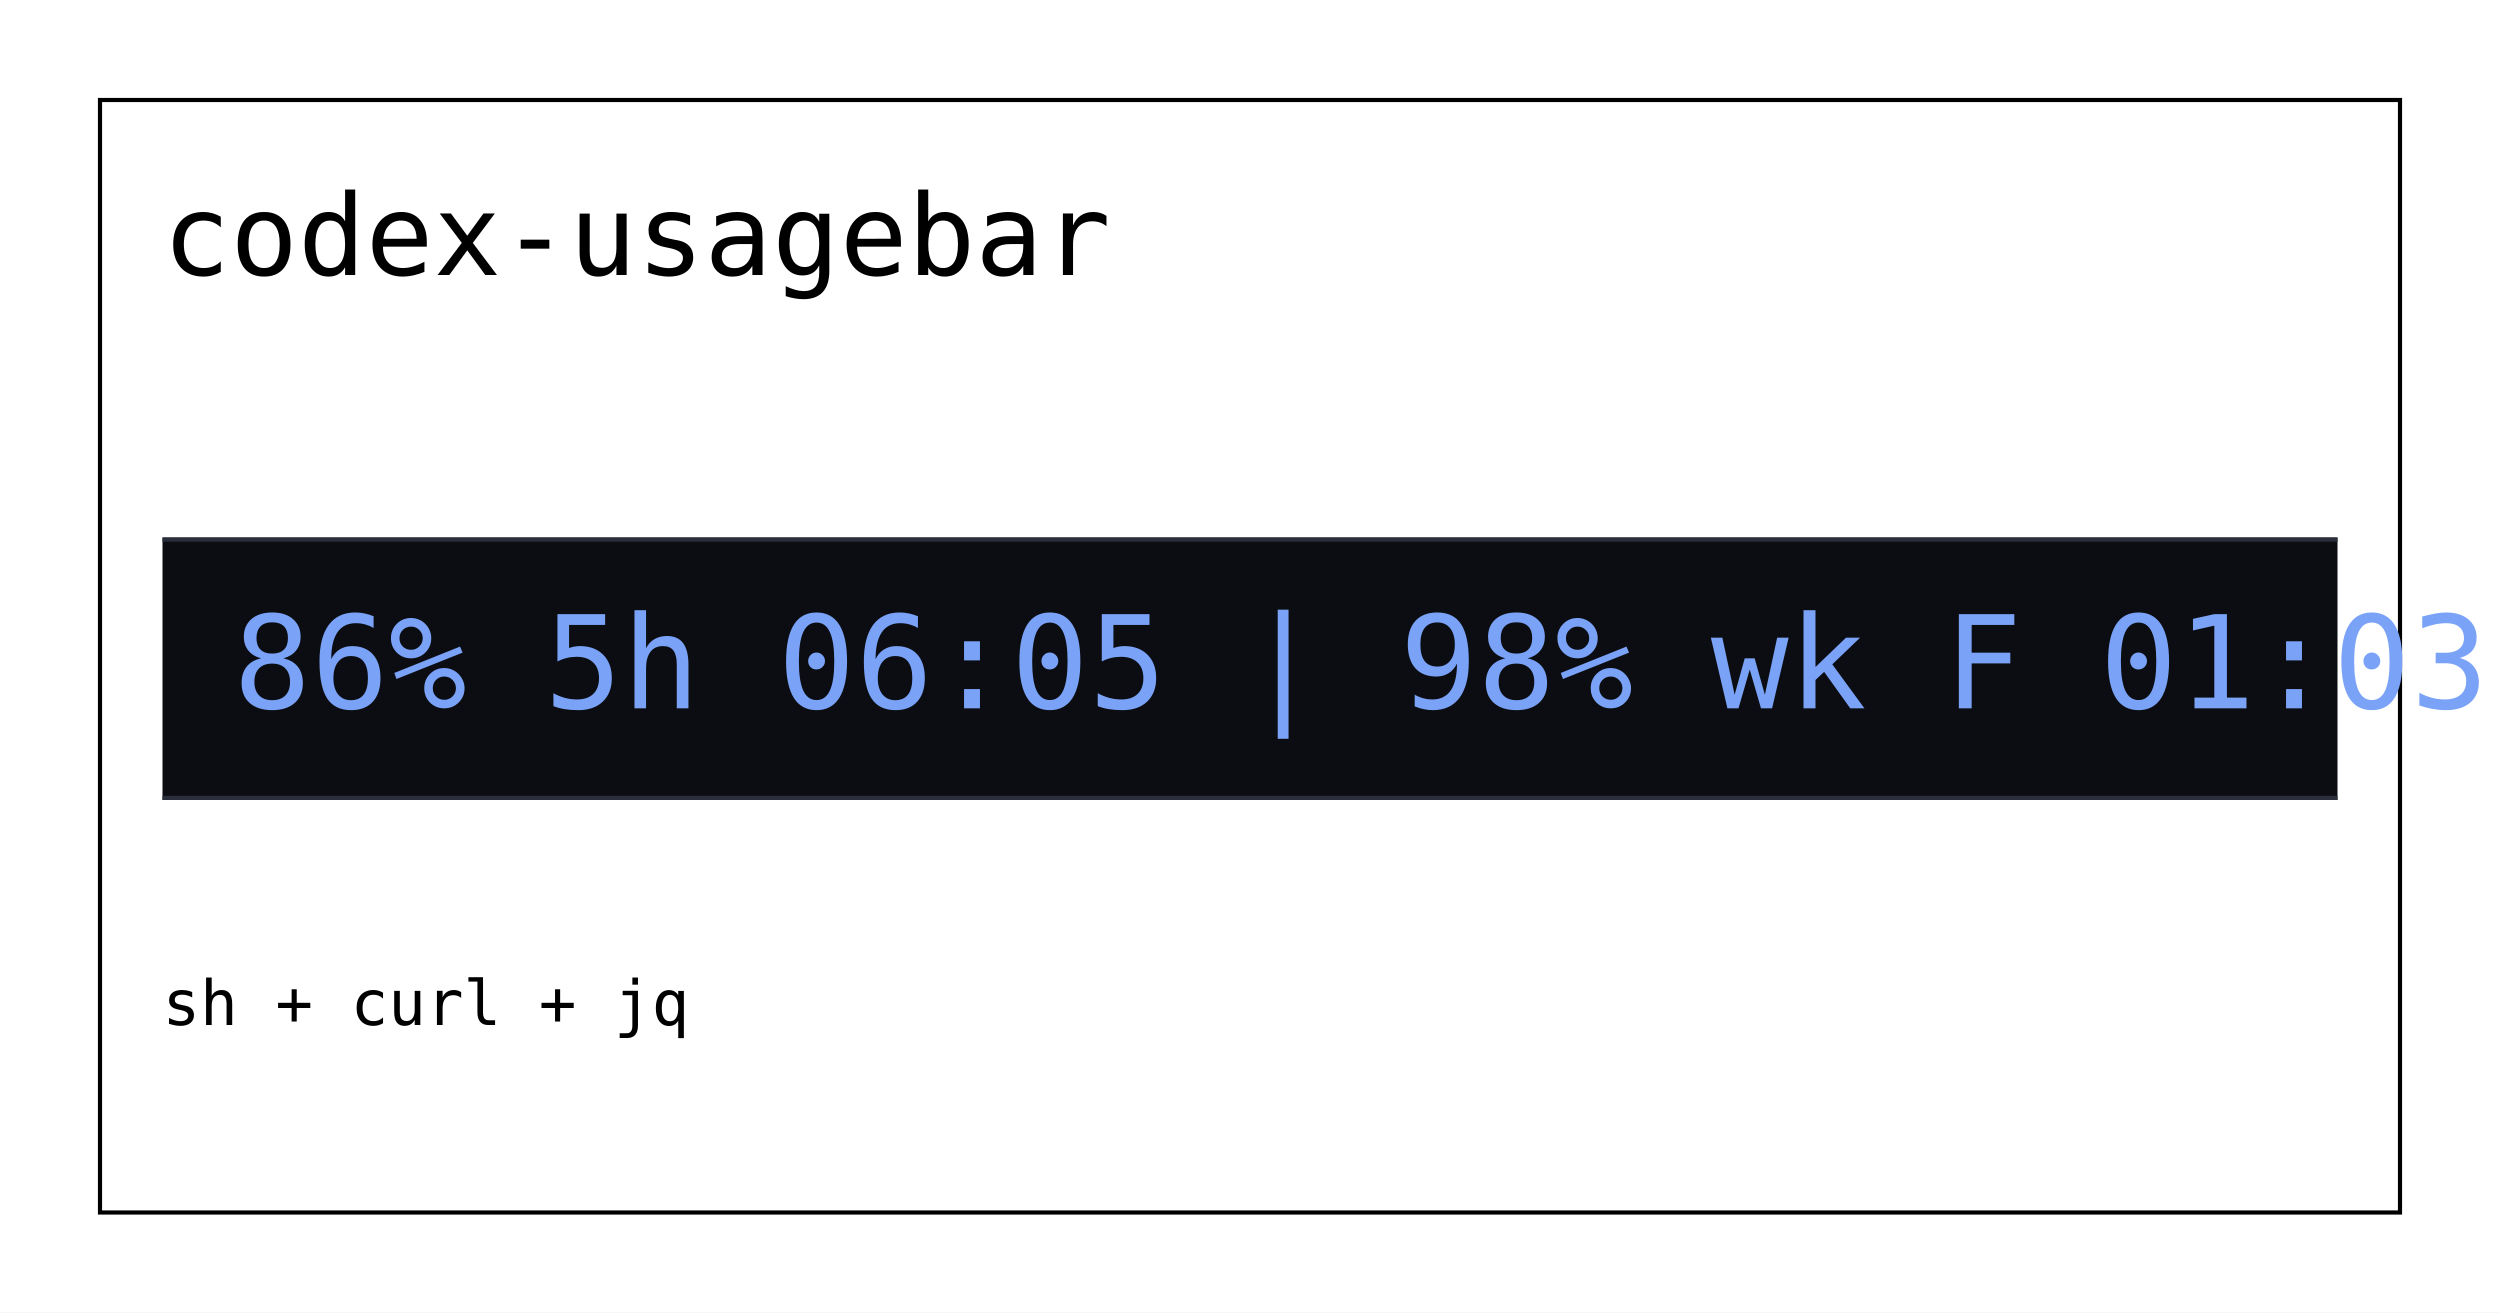
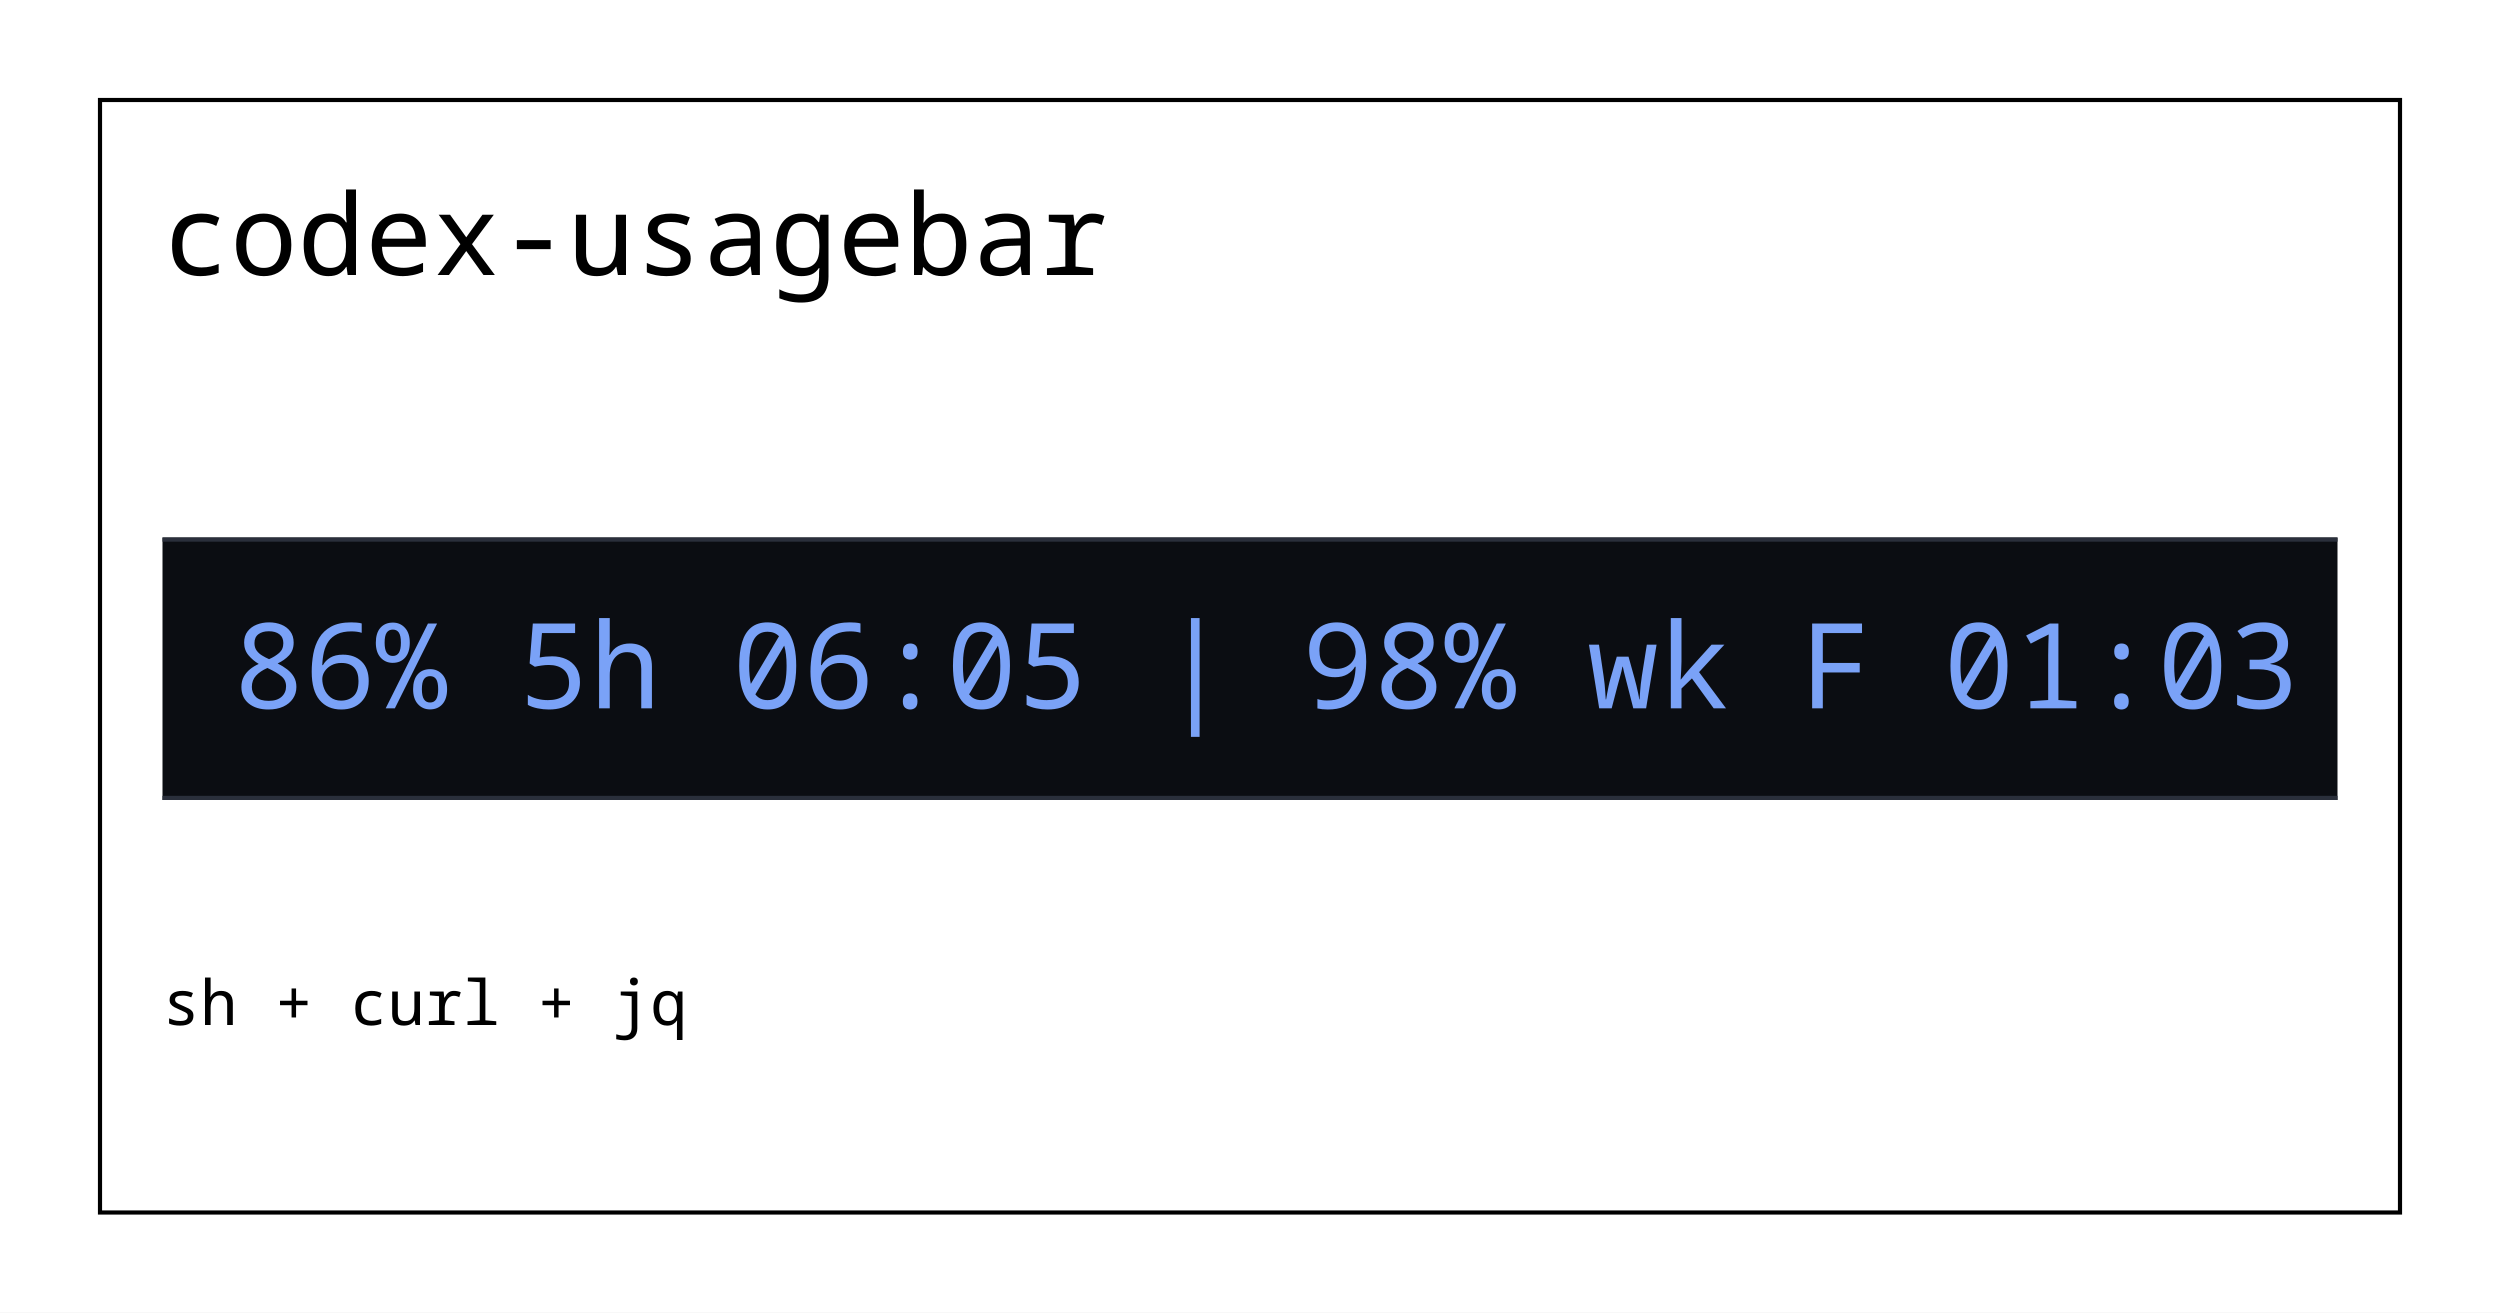
<svg xmlns="http://www.w3.org/2000/svg" width="1200" height="630" viewBox="0 0 1200 630">
  <rect width="1200" height="630" fill="#ffffff" />
  <rect x="48" y="48" width="1104" height="534" fill="none" stroke="#000000" stroke-width="2" />
-   <text x="78" y="132" font-family="Terminess Nerd Font Propo, monospace" font-size="54" fill="#000000">codex-usagebar</text>
+   <text x="78" y="132" font-family="Noto Sans Mono, DejaVu Sans Mono, monospace" font-size="54" fill="#000000">codex-usagebar</text>
  <g transform="translate(78 258)">
    <rect x="0" y="0" width="1044" height="126" fill="#0b0d12" />
    <rect x="0" y="0" width="1044" height="2" fill="#2a2f3b" />
    <rect x="0" y="124" width="1044" height="2" fill="#2a2f3b" />
-     <text x="34" y="82" font-family="Terminess Nerd Font Propo, monospace" font-size="62" fill="#7AA2F7">86% 5h 06:05 | 98% wk F 01:03</text>
+     <text x="34" y="82" font-family="Noto Sans Mono, DejaVu Sans Mono, monospace" font-size="57" fill="#7AA2F7">86% 5h 06:05 | 98% wk F 01:03</text>
  </g>
-   <text x="78" y="492" font-family="Terminess Nerd Font Propo, monospace" font-size="30" fill="#000000">sh + curl + jq</text>
+   <text x="78" y="492" font-family="Noto Sans Mono, DejaVu Sans Mono, monospace" font-size="30" fill="#000000">sh + curl + jq</text>
</svg>
